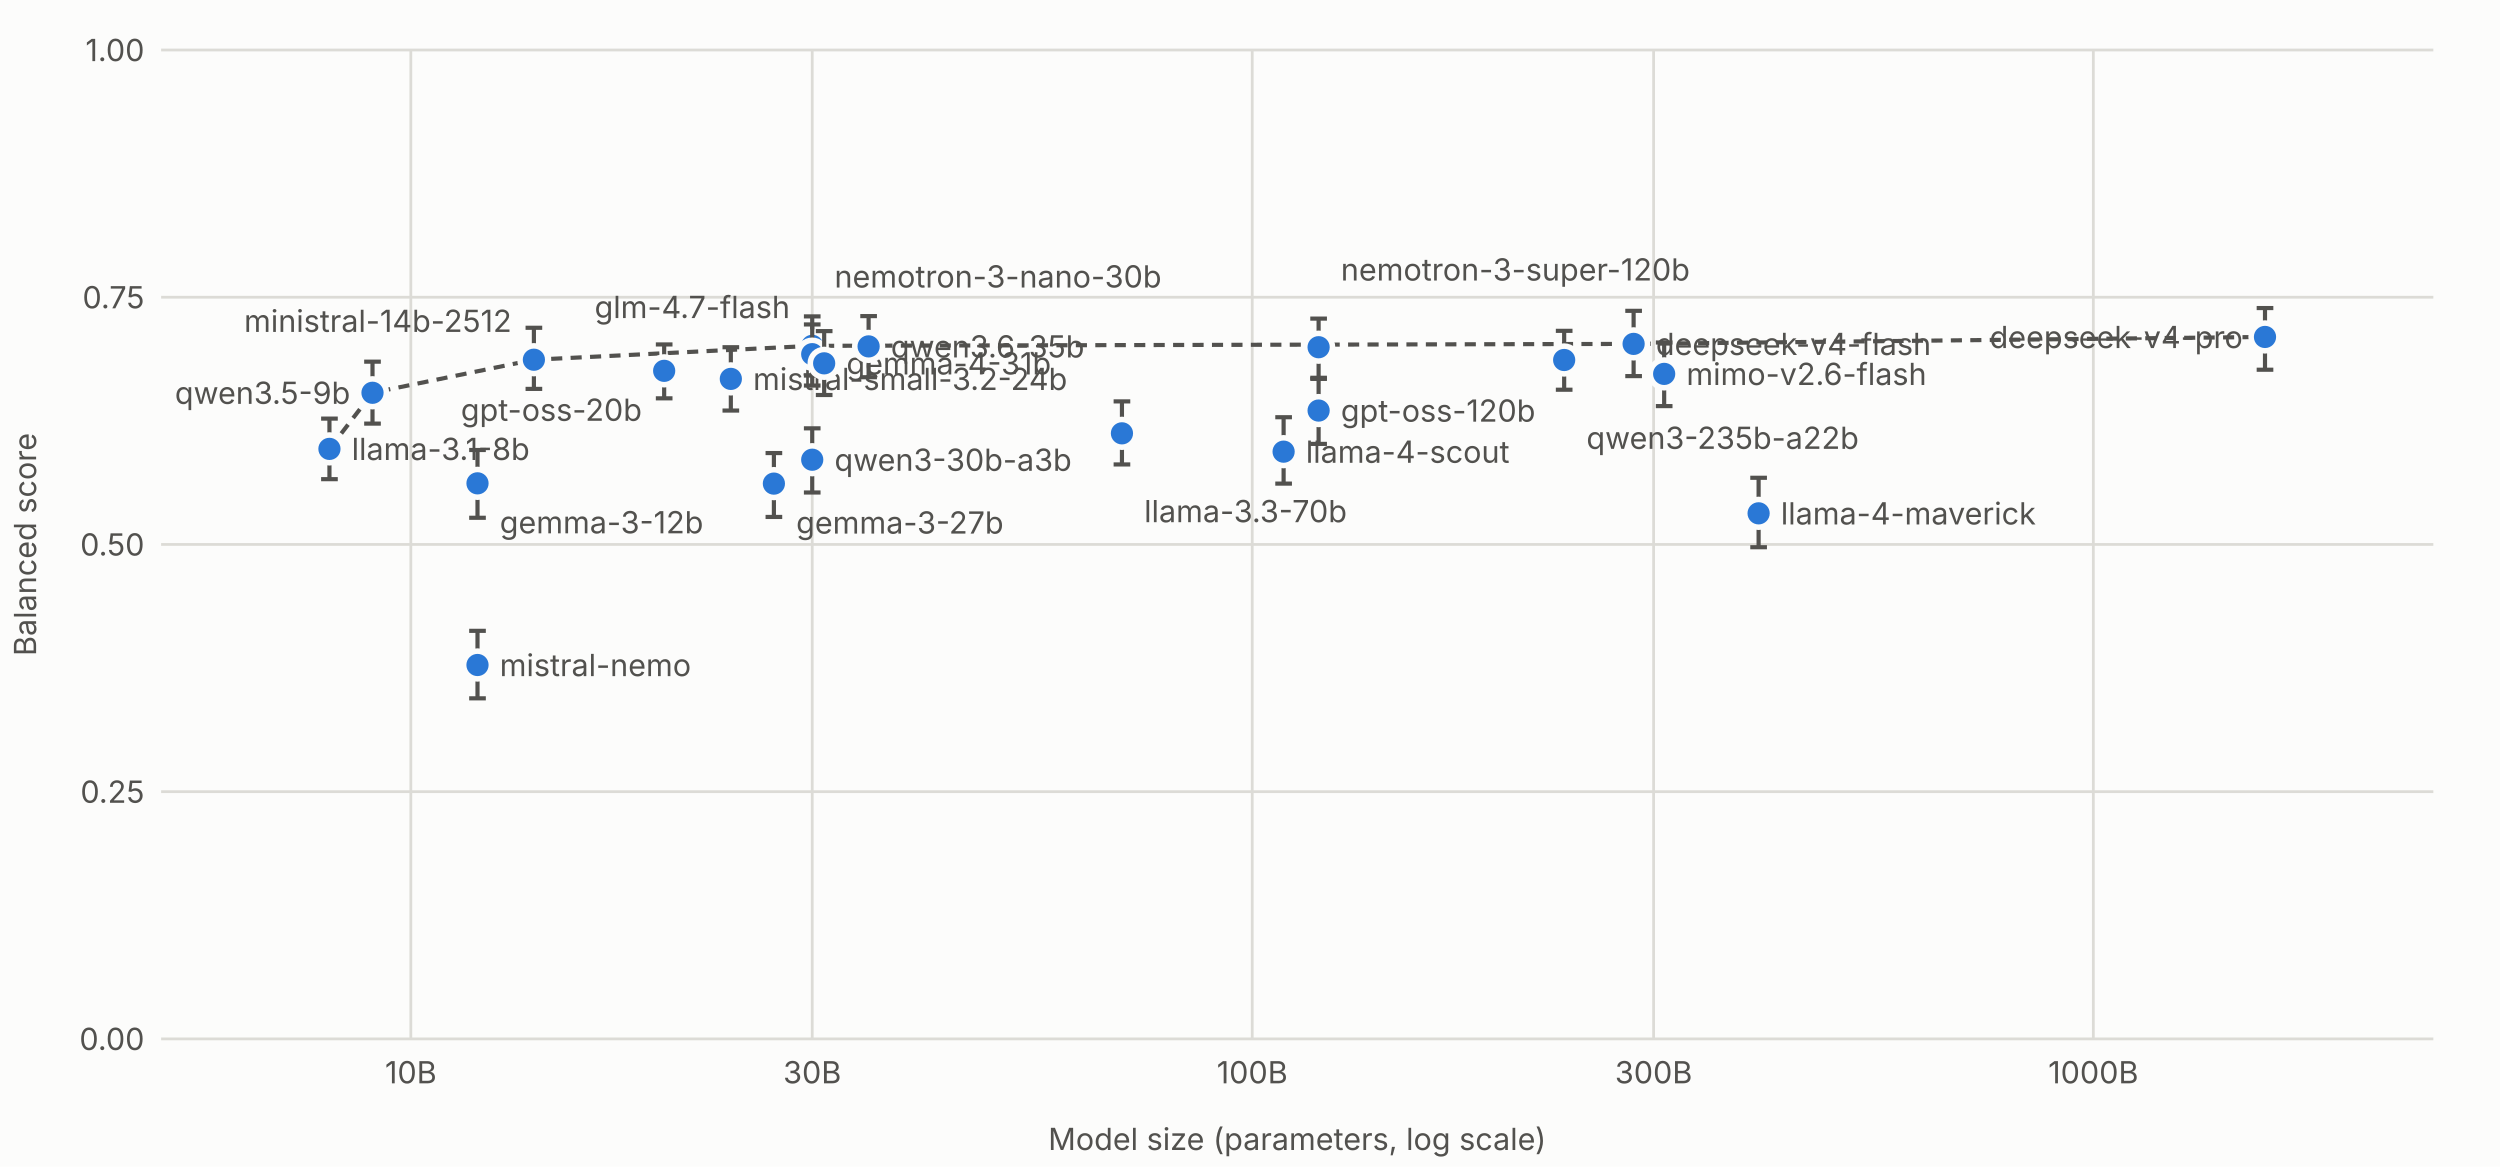
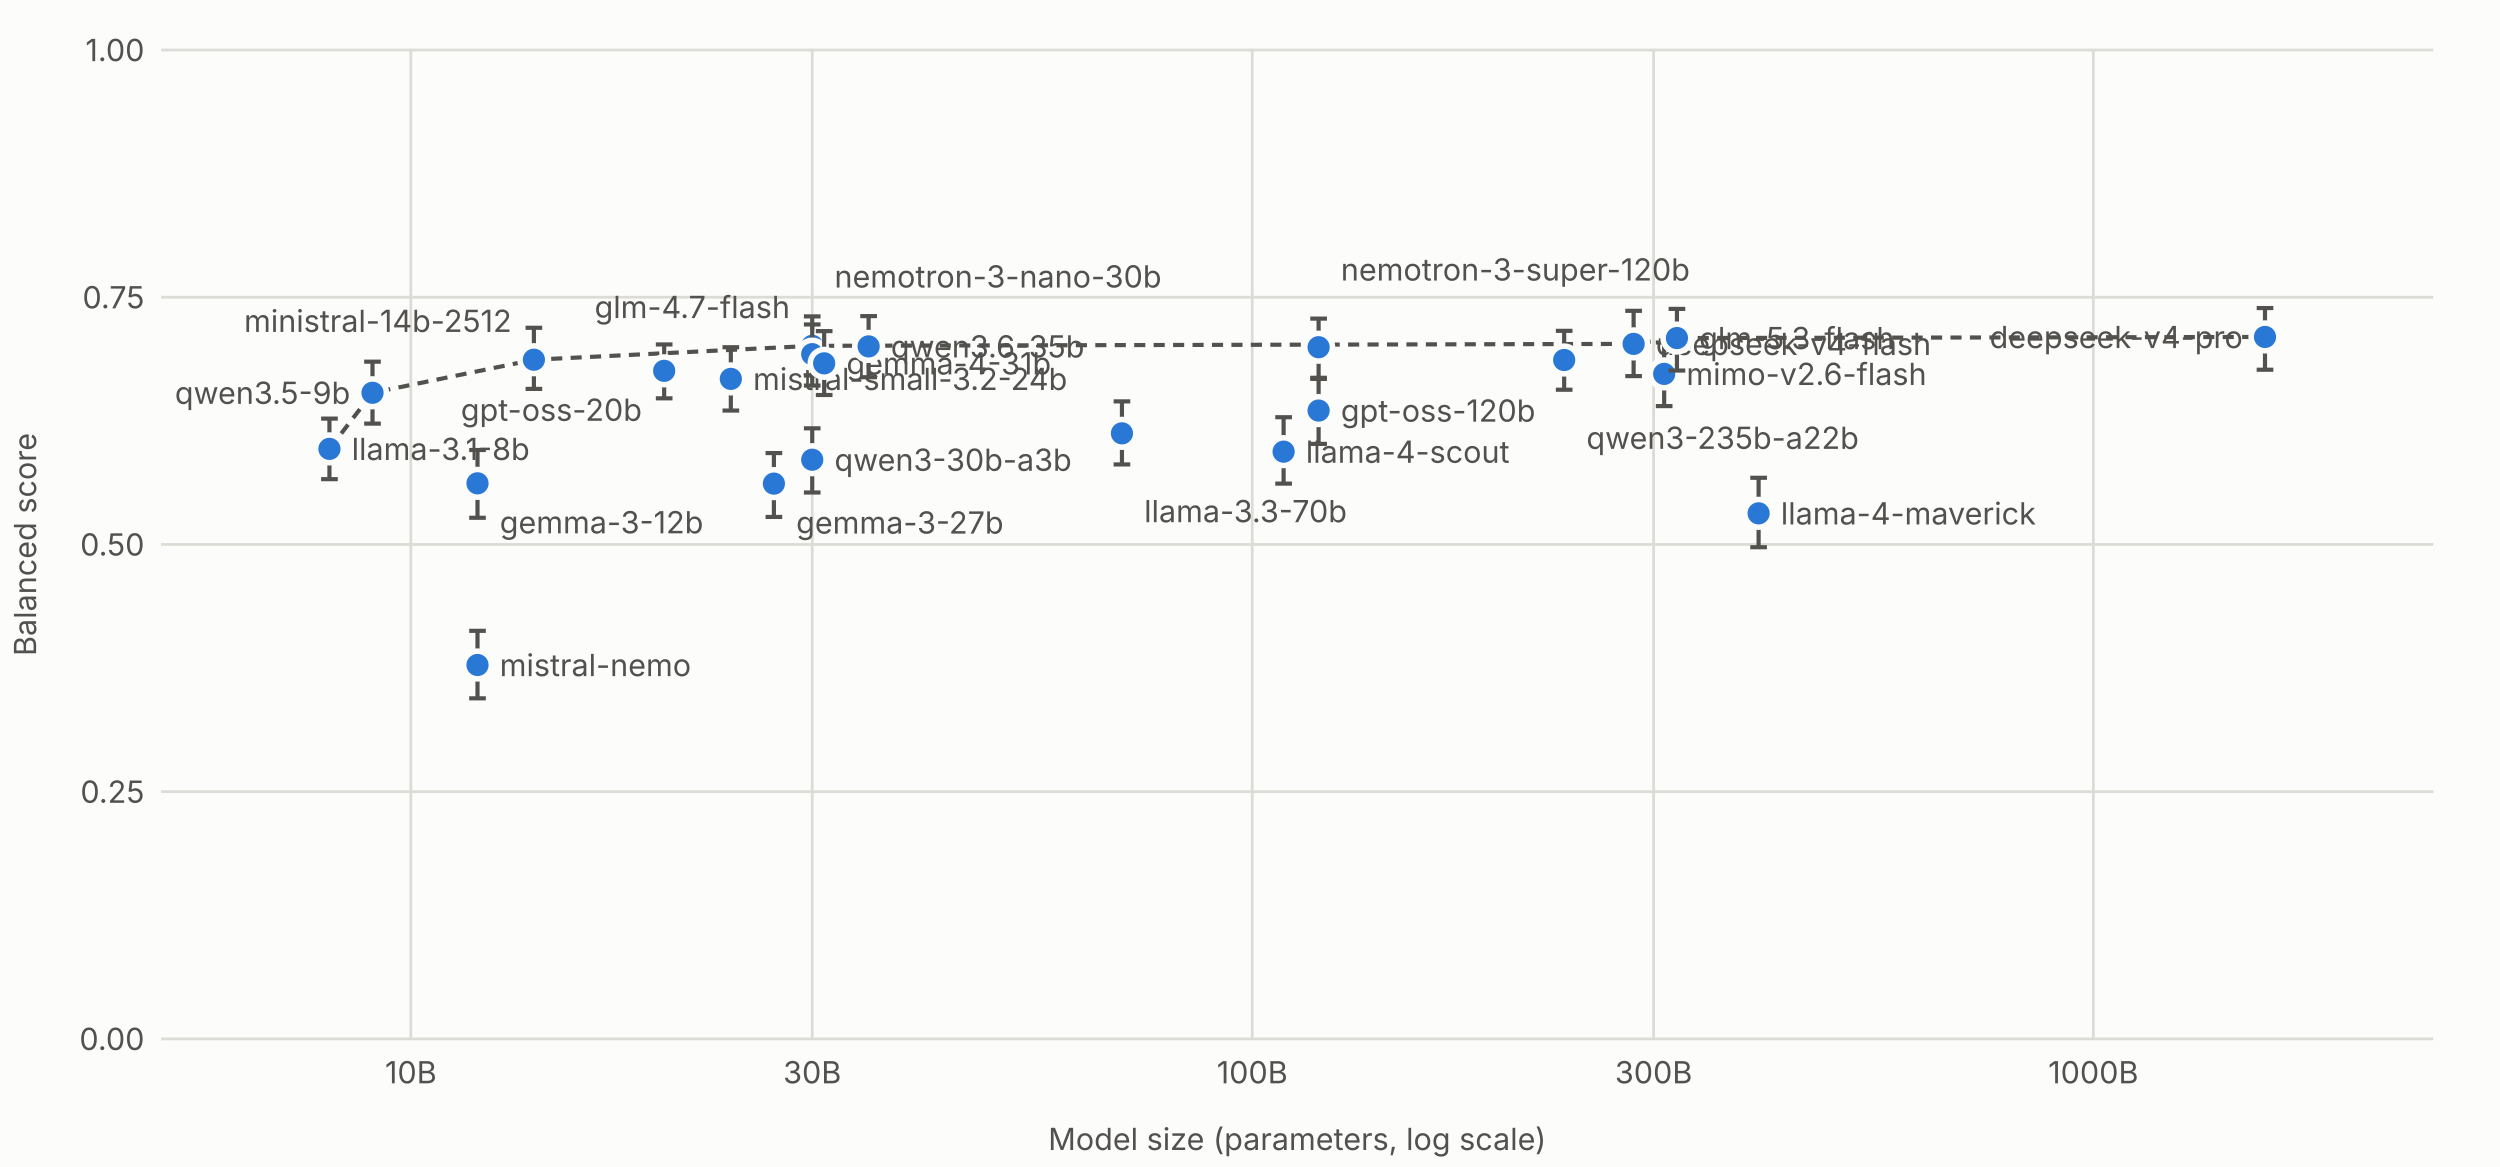
<svg xmlns="http://www.w3.org/2000/svg" class="chart" viewBox="0 0 900 420" role="img" aria-label="Balanced score against model size">
  <style>.chart text{fill:#52514e;font-size:11px;font-family:system-ui,-apple-system,'Segoe UI',sans-serif}.chart .grid{stroke:#dcdbd6;stroke-width:1;fill:none}.chart .err{stroke:#52514e;stroke-width:1.5;fill:none}.chart .frontier{stroke:#52514e;stroke-width:1.5;stroke-dasharray:4 3;fill:none}.chart .dot{fill:#2a78d6;stroke:#fcfcfb;stroke-width:2}.chart .dot.hollow{fill:#fcfcfb;stroke:#2a78d6}.chart .s0{fill:#2a78d6}.chart .hl{fill:#eb6834}.chart .axis{fill:#0b0b0b;font-size:12px}</style>
  <rect width="900" height="420" fill="#fcfcfb" />
  <path class="grid" d="M58,374.0 H876" />
  <text x="52" y="378.0" text-anchor="end">0.00</text>
  <path class="grid" d="M58,285.0 H876" />
  <text x="52" y="289.0" text-anchor="end">0.25</text>
  <path class="grid" d="M58,196.0 H876" />
  <text x="52" y="200.0" text-anchor="end">0.50</text>
  <path class="grid" d="M58,107.0 H876" />
  <text x="52" y="111.0" text-anchor="end">0.75</text>
  <path class="grid" d="M58,18.0 H876" />
  <text x="52" y="22.0" text-anchor="end">1.00</text>
  <path class="grid" d="M147.9,18 V374" />
  <text x="147.9" y="390" text-anchor="middle">10B</text>
  <path class="grid" d="M292.4,18 V374" />
  <text x="292.4" y="390" text-anchor="middle">30B</text>
  <path class="grid" d="M450.8,18 V374" />
  <text x="450.8" y="390" text-anchor="middle">100B</text>
  <path class="grid" d="M595.3,18 V374" />
  <text x="595.3" y="390" text-anchor="middle">300B</text>
  <path class="grid" d="M753.6,18 V374" />
  <text x="753.6" y="390" text-anchor="middle">1000B</text>
  <text x="467.0" y="414" text-anchor="middle">Model size (parameters, log scale)</text>
  <text transform="rotate(-90)" x="-196.0" y="13" text-anchor="middle">Balanced score</text>
-   <path class="frontier" d="M118.6,161.6 L134.1,141.4 L192.2,129.5 L292.4,124.5 L588.1,123.8 L815.4,121.3" />
+   <path class="frontier" d="M118.6,161.6 L134.1,141.4 L192.2,129.5 L292.4,124.5 L588.1,123.8 L603.7,121.7 L815.4,121.3" />
  <path class="err" d="M118.6,172.5 V150.7 M115.6,172.5 H121.6 M115.6,150.7 H121.6" />
  <g>
    <circle class="dot" cx="118.6" cy="161.6" r="5" />
  </g>
  <text class="lbl" x="126.6" y="165.6" text-anchor="start">llama-3.1-8b</text>
  <path class="err" d="M134.1,152.5 V130.2 M131.1,152.5 H137.1 M131.1,130.2 H137.1" />
  <g>
    <circle class="dot" cx="134.1" cy="141.4" r="5" />
  </g>
  <text class="lbl" x="126.1" y="145.4" text-anchor="end">qwen3.5-9b</text>
  <path class="err" d="M171.9,186.4 V162.0 M168.9,186.4 H174.9 M168.9,162.0 H174.9" />
  <g>
    <circle class="dot" cx="171.9" cy="174.0" r="5" />
  </g>
  <text class="lbl" x="179.9" y="192.0" text-anchor="start">gemma-3-12b</text>
  <path class="err" d="M171.9,251.4 V227.1 M168.9,251.4 H174.9 M168.9,227.1 H174.9" />
  <g>
    <circle class="dot" cx="171.9" cy="239.4" r="5" />
  </g>
  <text class="lbl" x="179.9" y="243.4" text-anchor="start">mistral-nemo</text>
  <path class="err" d="M192.2,140.0 V118.0 M189.2,140.0 H195.2 M189.2,118.0 H195.2" />
  <g>
    <circle class="dot" cx="192.2" cy="129.5" r="5" />
  </g>
  <text class="lbl" x="184.2" y="119.5" text-anchor="end">ministral-14b-2512</text>
  <path class="err" d="M239.1,143.4 V124.0 M236.1,143.4 H242.1 M236.1,124.0 H242.1" />
  <g>
    <circle class="dot" cx="239.1" cy="133.5" r="5" />
  </g>
  <text class="lbl" x="231.1" y="151.5" text-anchor="end">gpt-oss-20b</text>
  <path class="err" d="M263.1,147.8 V125.0 M260.1,147.8 H266.1 M260.1,125.0 H266.1" />
  <g>
    <circle class="dot" cx="263.1" cy="136.4" r="5" />
  </g>
  <text class="lbl" x="271.1" y="140.4" text-anchor="start">mistral-small-3.2-24b</text>
  <path class="err" d="M278.6,186.1 V163.1 M275.6,186.1 H281.6 M275.6,163.1 H281.6" />
  <g>
    <circle class="dot" cx="278.6" cy="174.1" r="5" />
  </g>
  <text class="lbl" x="286.6" y="192.1" text-anchor="start">gemma-3-27b</text>
  <path class="err" d="M292.4,135.2 V113.9 M289.4,135.2 H295.4 M289.4,113.9 H295.4" />
  <g>
    <circle class="dot" cx="292.4" cy="124.5" r="5" />
  </g>
  <text class="lbl" x="284.4" y="114.5" text-anchor="end">glm-4.7-flash</text>
  <path class="err" d="M292.4,138.8 V116.8 M289.4,138.8 H295.4 M289.4,116.8 H295.4" />
  <g>
    <circle class="dot" cx="292.4" cy="127.5" r="5" />
  </g>
  <text class="lbl" x="300.4" y="103.5" text-anchor="start">nemotron-3-nano-30b</text>
  <path class="err" d="M292.4,177.3 V154.2 M289.4,177.3 H295.4 M289.4,154.2 H295.4" />
  <g>
    <circle class="dot" cx="292.4" cy="165.5" r="5" />
  </g>
  <text class="lbl" x="300.4" y="169.5" text-anchor="start">qwen3-30b-a3b</text>
  <path class="err" d="M296.7,142.2 V119.2 M293.7,142.2 H299.7 M293.7,119.2 H299.7" />
  <g>
    <circle class="dot" cx="296.7" cy="130.8" r="5" />
  </g>
  <text class="lbl" x="304.7" y="134.8" text-anchor="start">gemma-4-31b</text>
  <path class="err" d="M312.7,135.8 V113.8 M309.7,135.8 H315.7 M309.7,113.8 H315.7" />
  <g>
    <circle class="dot" cx="312.7" cy="124.7" r="5" />
  </g>
  <text class="lbl" x="320.7" y="128.7" text-anchor="start">qwen3.6-35b</text>
  <path class="err" d="M403.9,167.2 V144.5 M400.9,167.2 H406.9 M400.9,144.5 H406.9" />
  <g>
    <circle class="dot" cx="403.9" cy="156.0" r="5" />
  </g>
  <text class="lbl" x="411.9" y="188.0" text-anchor="start">llama-3.3-70b</text>
  <path class="err" d="M462.1,174.1 V150.2 M459.1,174.1 H465.1 M459.1,150.2 H465.1" />
  <g>
    <circle class="dot" cx="462.1" cy="162.6" r="5" />
  </g>
  <text class="lbl" x="470.1" y="166.6" text-anchor="start">llama-4-scout</text>
  <path class="err" d="M474.7,136.4 V114.7 M471.7,136.4 H477.7 M471.7,114.7 H477.7" />
  <g>
    <circle class="dot" cx="474.7" cy="125.0" r="5" />
  </g>
  <text class="lbl" x="482.7" y="101.0" text-anchor="start">nemotron-3-super-120b</text>
  <path class="err" d="M474.7,159.8 V136.0 M471.7,159.8 H477.7 M471.7,136.0 H477.7" />
  <g>
    <circle class="dot" cx="474.7" cy="147.8" r="5" />
  </g>
  <text class="lbl" x="482.7" y="151.8" text-anchor="start">gpt-oss-120b</text>
  <path class="err" d="M563.1,140.3 V119.1 M560.1,140.3 H566.1 M560.1,119.1 H566.1" />
  <g>
    <circle class="dot" cx="563.1" cy="129.6" r="5" />
  </g>
  <text class="lbl" x="571.1" y="161.6" text-anchor="start">qwen3-235b-a22b</text>
  <path class="err" d="M588.1,135.4 V111.9 M585.1,135.4 H591.1 M585.1,111.9 H591.1" />
  <g>
    <circle class="dot" cx="588.1" cy="123.8" r="5" />
  </g>
  <text class="lbl" x="596.1" y="127.8" text-anchor="start">deepseek-v4-flash</text>
  <path class="err" d="M599.1,146.2 V123.3 M596.1,146.2 H602.1 M596.1,123.3 H602.1" />
  <g>
    <circle class="dot" cx="599.1" cy="134.6" r="5" />
  </g>
  <text class="lbl" x="607.1" y="138.6" text-anchor="start">mimo-v2.6-flash</text>
+   <path class="err" d="M603.7,133.4 V111.2 M600.7,133.4 H606.7 M600.7,111.2 H606.7" />
+   <g>
+     <circle class="dot" cx="603.7" cy="121.7" r="5" />
+   </g>
+   <text class="lbl" x="611.7" y="125.7" text-anchor="start">glm-5.3-flash</text>
  <path class="err" d="M633.1,197.0 V172.0 M630.1,197.0 H636.1 M630.1,172.0 H636.1" />
  <g>
    <circle class="dot" cx="633.1" cy="184.8" r="5" />
  </g>
  <text class="lbl" x="641.1" y="188.8" text-anchor="start">llama-4-maverick</text>
  <path class="err" d="M815.4,133.1 V110.9 M812.4,133.1 H818.4 M812.4,110.9 H818.4" />
  <g>
    <circle class="dot" cx="815.4" cy="121.3" r="5" />
  </g>
  <text class="lbl" x="807.4" y="125.3" text-anchor="end">deepseek-v4-pro</text>
</svg>
